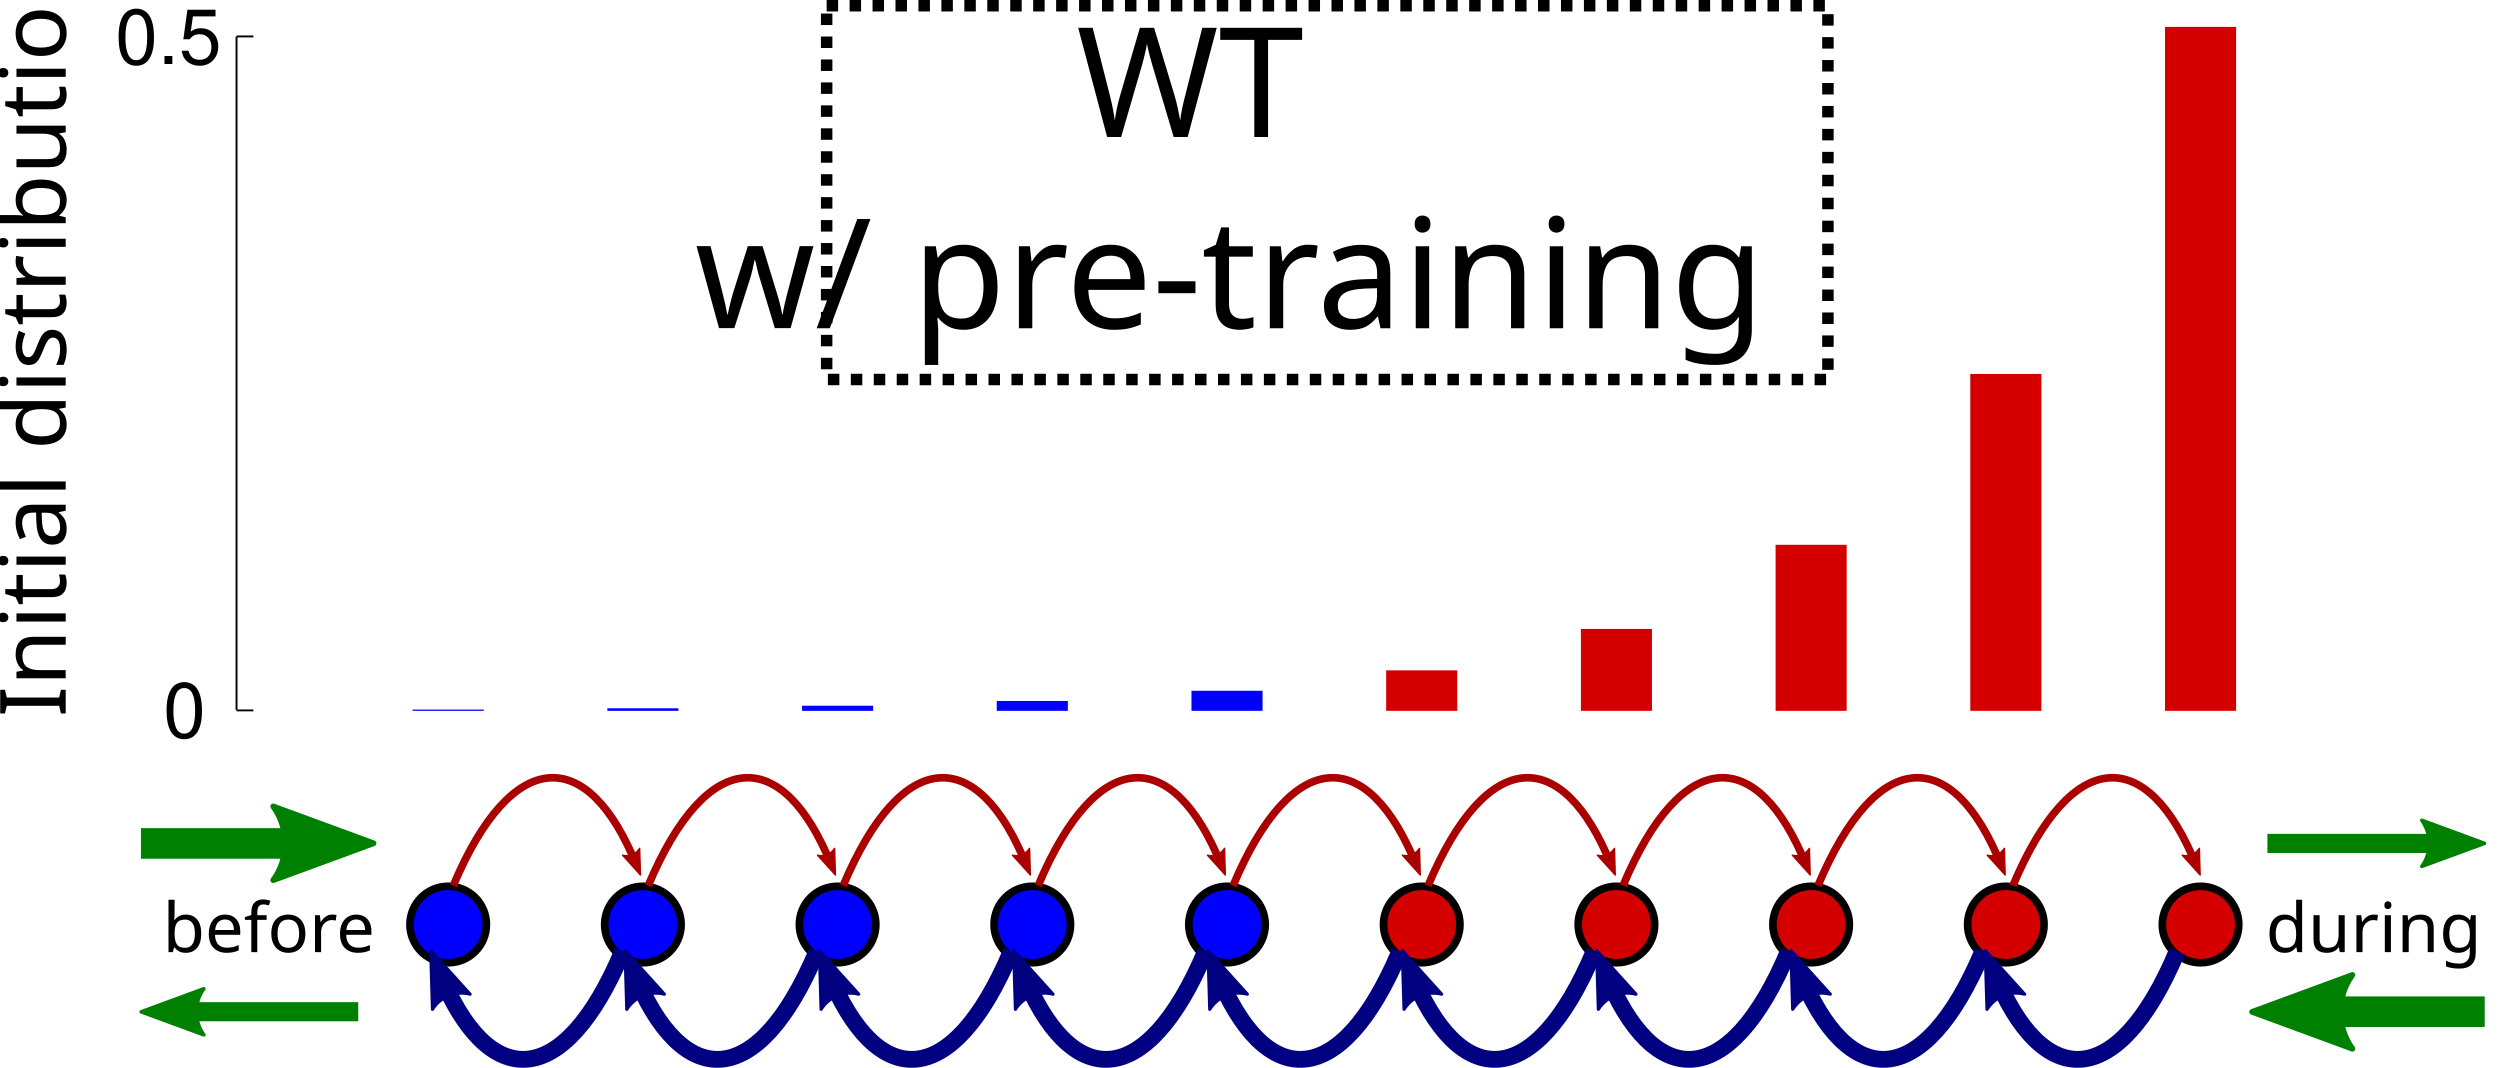
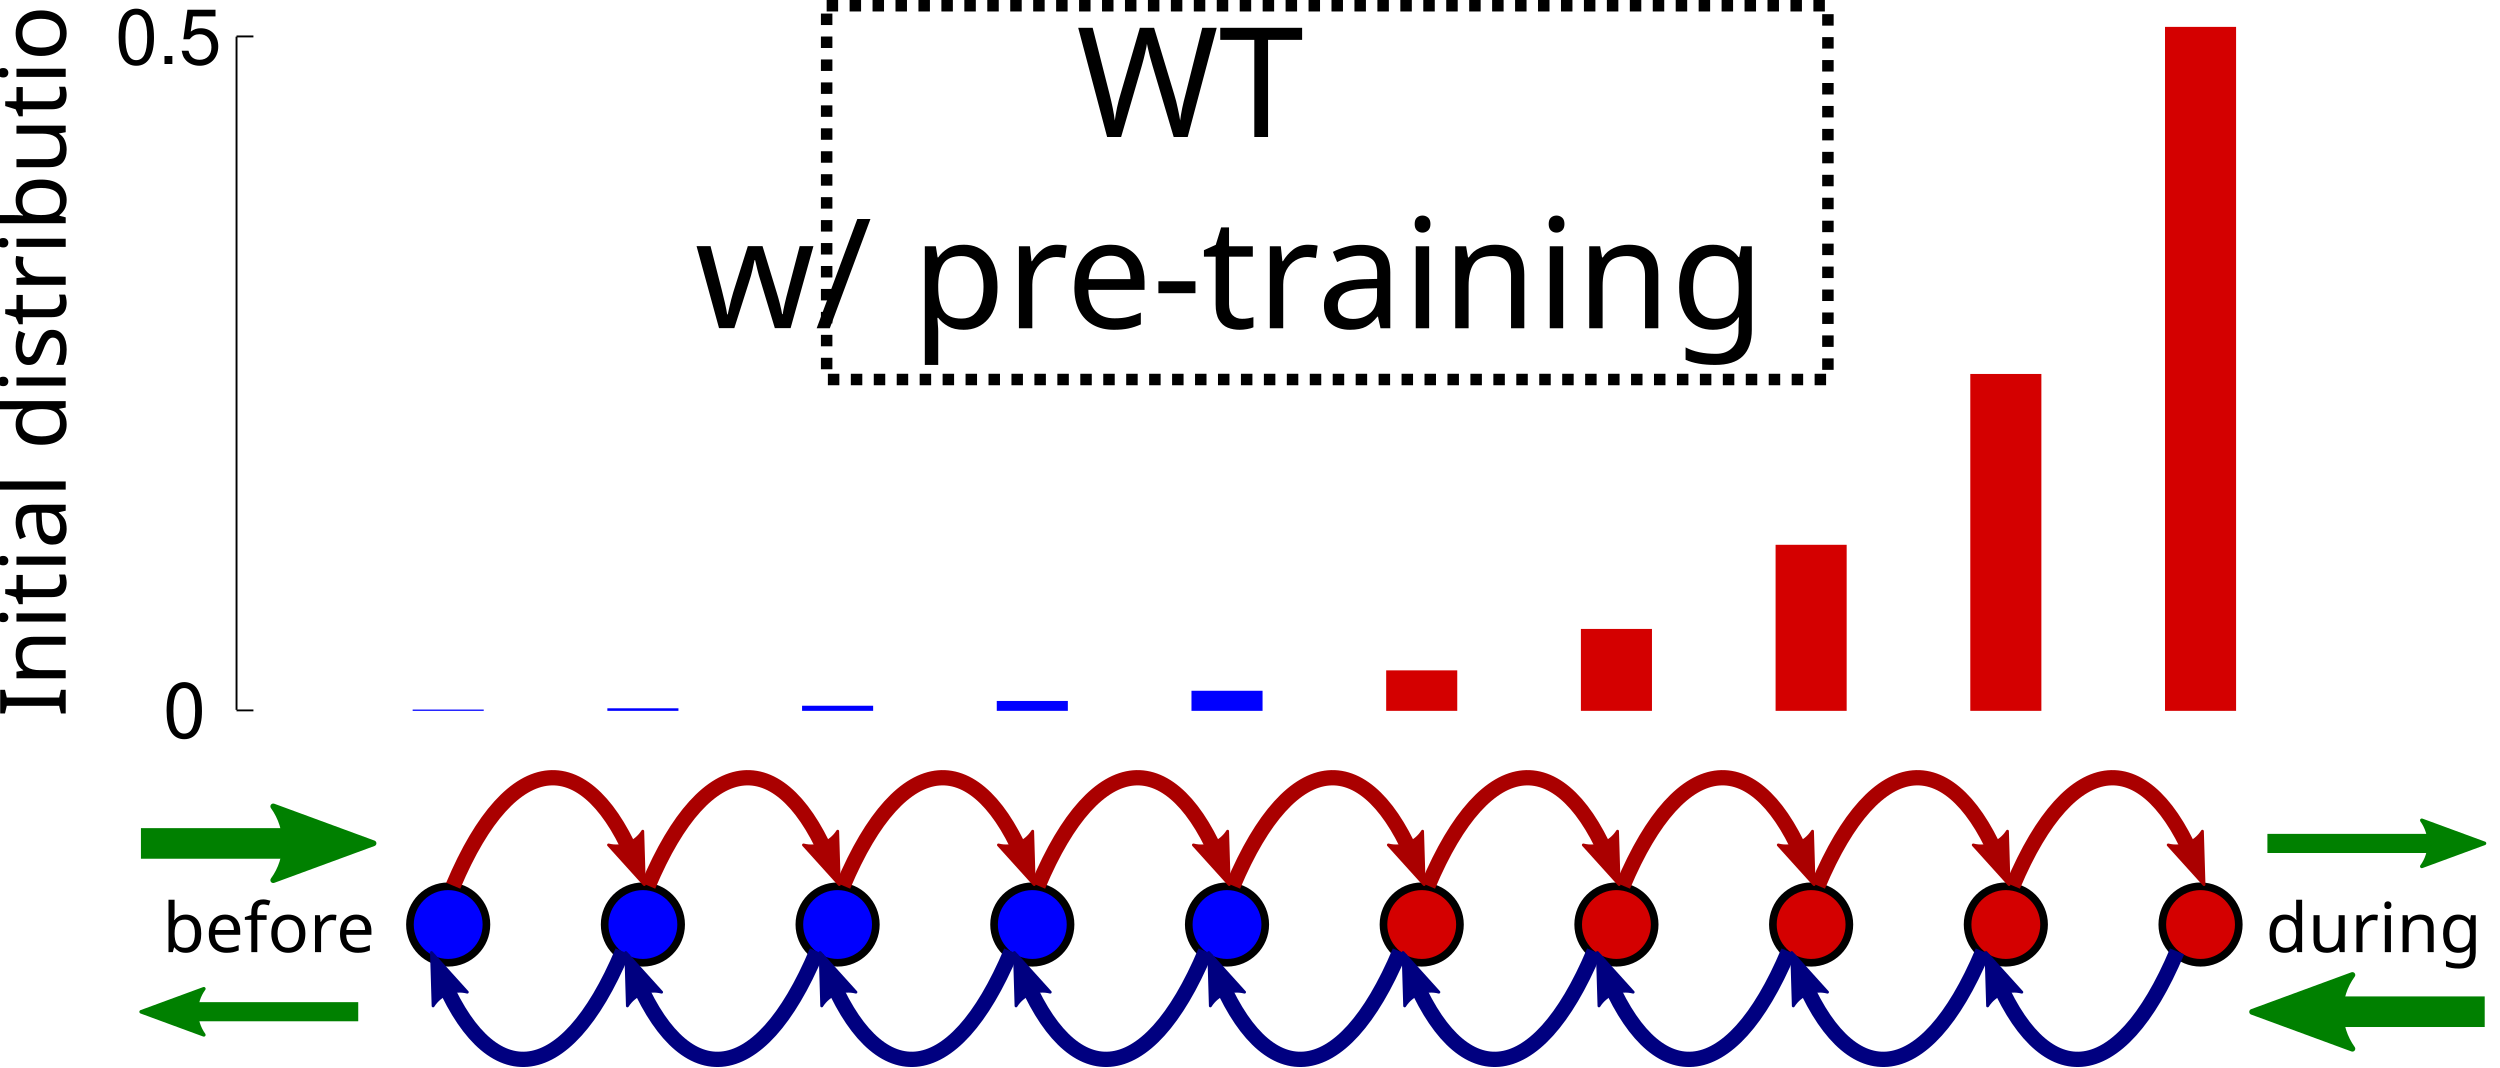
<svg xmlns="http://www.w3.org/2000/svg" width="326.833" height="139.595" id="svg2" version="1.1">
  <defs id="defs4">
    <marker orient="auto" refY="0" refX="0" id="Arrow2Send" style="overflow:visible">
      <path id="path4544" style="font-size:12px;fill-rule:evenodd;stroke-width:0.625;stroke-linejoin:round" d="M 8.719,4.034 -2.207,0.016 8.719,-4.002 c -1.745,2.372 -1.735,5.617 -6e-7,8.035 z" transform="matrix(-0.3,0,0,-0.3,0.69,0)" />
    </marker>
    <marker orient="auto" refY="0" refX="0" id="Arrow2Sstart" style="overflow:visible">
      <path id="path4541" style="font-size:12px;fill-rule:evenodd;stroke-width:0.625;stroke-linejoin:round" d="M 8.719,4.034 -2.207,0.016 8.719,-4.002 c -1.745,2.372 -1.735,5.617 -6e-7,8.035 z" transform="matrix(0.3,0,0,0.3,-0.69,0)" />
    </marker>
    <marker orient="auto" refY="0" refX="0" id="Arrow2Send-4" style="overflow:visible">
      <path id="path4544-5" style="font-size:12px;fill-rule:evenodd;stroke-width:0.625;stroke-linejoin:round" d="M 8.719,4.034 -2.207,0.016 8.719,-4.002 c -1.745,2.372 -1.735,5.617 -6e-7,8.035 z" transform="matrix(-0.3,0,0,-0.3,0.69,0)" />
    </marker>
    <marker orient="auto" refY="0" refX="0" id="Arrow2Send-3" style="overflow:visible">
      <path id="path4544-52" style="font-size:12px;fill-rule:evenodd;stroke-width:0.625;stroke-linejoin:round" d="M 8.719,4.034 -2.207,0.016 8.719,-4.002 c -1.745,2.372 -1.735,5.617 -6e-7,8.035 z" transform="matrix(-0.3,0,0,-0.3,0.69,0)" />
    </marker>
    <marker orient="auto" refY="0" refX="0" id="Arrow2Send-9" style="overflow:visible">
      <path id="path4544-4" style="font-size:12px;fill-rule:evenodd;stroke-width:0.625;stroke-linejoin:round" d="M 8.719,4.034 -2.207,0.016 8.719,-4.002 c -1.745,2.372 -1.735,5.617 -6e-7,8.035 z" transform="matrix(-0.3,0,0,-0.3,0.69,0)" />
    </marker>
    <marker orient="auto" refY="0" refX="0" id="Arrow2Send-0" style="overflow:visible">
      <path id="path4544-59" style="font-size:12px;fill-rule:evenodd;stroke-width:0.625;stroke-linejoin:round" d="M 8.719,4.034 -2.207,0.016 8.719,-4.002 c -1.745,2.372 -1.735,5.617 -6e-7,8.035 z" transform="matrix(-0.3,0,0,-0.3,0.69,0)" />
    </marker>
    <marker orient="auto" refY="0" refX="0" id="Arrow2Send-6" style="overflow:visible">
      <path id="path4544-594" style="font-size:12px;fill-rule:evenodd;stroke-width:0.625;stroke-linejoin:round" d="M 8.719,4.034 -2.207,0.016 8.719,-4.002 c -1.745,2.372 -1.735,5.617 -6e-7,8.035 z" transform="matrix(-0.3,0,0,-0.3,0.69,0)" />
    </marker>
    <marker orient="auto" refY="0" refX="0" id="Arrow2Send-43" style="overflow:visible">
      <path id="path4544-54" style="font-size:12px;fill-rule:evenodd;stroke-width:0.625;stroke-linejoin:round" d="M 8.719,4.034 -2.207,0.016 8.719,-4.002 c -1.745,2.372 -1.735,5.617 -6e-7,8.035 z" transform="matrix(-0.3,0,0,-0.3,0.69,0)" />
    </marker>
    <marker orient="auto" refY="0" refX="0" id="Arrow2Send-41" style="overflow:visible">
      <path id="path4544-6" style="font-size:12px;fill-rule:evenodd;stroke-width:0.625;stroke-linejoin:round" d="M 8.719,4.034 -2.207,0.016 8.719,-4.002 c -1.745,2.372 -1.735,5.617 -6e-7,8.035 z" transform="matrix(-0.3,0,0,-0.3,0.69,0)" />
    </marker>
    <marker orient="auto" refY="0" refX="0" id="Arrow2Send-1" style="overflow:visible">
      <path id="path4544-58" style="font-size:12px;fill-rule:evenodd;stroke-width:0.625;stroke-linejoin:round" d="M 8.719,4.034 -2.207,0.016 8.719,-4.002 c -1.745,2.372 -1.735,5.617 -6e-7,8.035 z" transform="matrix(-0.3,0,0,-0.3,0.69,0)" />
    </marker>
    <marker orient="auto" refY="0" refX="0" id="Arrow2Send-01" style="overflow:visible">
      <path id="path4544-40" style="font-size:12px;fill-rule:evenodd;stroke-width:0.625;stroke-linejoin:round" d="M 8.719,4.034 -2.207,0.016 8.719,-4.002 c -1.745,2.372 -1.735,5.617 -6e-7,8.035 z" transform="matrix(-0.3,0,0,-0.3,0.69,0)" />
    </marker>
    <marker orient="auto" refY="0" refX="0" id="Arrow2Send-91" style="overflow:visible">
      <path id="path4544-7" style="font-size:12px;fill-rule:evenodd;stroke-width:0.625;stroke-linejoin:round" d="M 8.719,4.034 -2.207,0.016 8.719,-4.002 c -1.745,2.372 -1.735,5.617 -6e-7,8.035 z" transform="matrix(-0.3,0,0,-0.3,0.69,0)" />
    </marker>
    <marker orient="auto" refY="0" refX="0" id="Arrow2Send-96" style="overflow:visible">
      <path id="path4544-8" style="font-size:12px;fill-rule:evenodd;stroke-width:0.625;stroke-linejoin:round" d="M 8.719,4.034 -2.207,0.016 8.719,-4.002 c -1.745,2.372 -1.735,5.617 -6e-7,8.035 z" transform="matrix(-0.3,0,0,-0.3,0.69,0)" />
    </marker>
    <marker orient="auto" refY="0" refX="0" id="Arrow2Send-30" style="overflow:visible">
      <path id="path4544-2" style="font-size:12px;fill-rule:evenodd;stroke-width:0.625;stroke-linejoin:round" d="M 8.719,4.034 -2.207,0.016 8.719,-4.002 c -1.745,2.372 -1.735,5.617 -6e-7,8.035 z" transform="matrix(-0.3,0,0,-0.3,0.69,0)" />
    </marker>
    <marker orient="auto" refY="0" refX="0" id="Arrow2Send-92" style="overflow:visible">
      <path id="path4544-24" style="font-size:12px;fill-rule:evenodd;stroke-width:0.625;stroke-linejoin:round" d="M 8.719,4.034 -2.207,0.016 8.719,-4.002 c -1.745,2.372 -1.735,5.617 -6e-7,8.035 z" transform="matrix(-0.3,0,0,-0.3,0.69,0)" />
    </marker>
    <marker orient="auto" refY="0" refX="0" id="Arrow2Send-8" style="overflow:visible">
      <path id="path4544-72" style="font-size:12px;fill-rule:evenodd;stroke-width:0.625;stroke-linejoin:round" d="M 8.719,4.034 -2.207,0.016 8.719,-4.002 c -1.745,2.372 -1.735,5.617 -6e-7,8.035 z" transform="matrix(-0.3,0,0,-0.3,0.69,0)" />
    </marker>
    <marker orient="auto" refY="0" refX="0" id="Arrow2Send-34" style="overflow:visible">
      <path id="path4544-3" style="font-size:12px;fill-rule:evenodd;stroke-width:0.625;stroke-linejoin:round" d="M 8.719,4.034 -2.207,0.016 8.719,-4.002 c -1.745,2.372 -1.735,5.617 -6e-7,8.035 z" transform="matrix(-0.3,0,0,-0.3,0.69,0)" />
    </marker>
    <marker orient="auto" refY="0" refX="0" id="Arrow2Send-32" style="overflow:visible">
      <path id="path4544-76" style="font-size:12px;fill-rule:evenodd;stroke-width:0.625;stroke-linejoin:round" d="M 8.719,4.034 -2.207,0.016 8.719,-4.002 c -1.745,2.372 -1.735,5.617 -6e-7,8.035 z" transform="matrix(-0.3,0,0,-0.3,0.69,0)" />
    </marker>
    <marker orient="auto" refY="0" refX="0" id="Arrow2Send-36" style="overflow:visible">
      <path id="path4544-9" style="font-size:12px;fill-rule:evenodd;stroke-width:0.625;stroke-linejoin:round" d="M 8.719,4.034 -2.207,0.016 8.719,-4.002 c -1.745,2.372 -1.735,5.617 -6e-7,8.035 z" transform="matrix(-0.3,0,0,-0.3,0.69,0)" />
    </marker>
    <marker orient="auto" refY="0" refX="0" id="Arrow2Send-33" style="overflow:visible">
      <path id="path4544-0" style="font-size:12px;fill-rule:evenodd;stroke-width:0.625;stroke-linejoin:round" d="M 8.719,4.034 -2.207,0.016 8.719,-4.002 c -1.745,2.372 -1.735,5.617 -6e-7,8.035 z" transform="matrix(-0.3,0,0,-0.3,0.69,0)" />
    </marker>
    <marker orient="auto" refY="0" refX="0" id="Arrow2SendM" style="overflow:visible">
      <path id="path3097" style="font-size:12px;fill:#aa0000;fill-rule:evenodd;stroke:#aa0000;stroke-width:0.625;stroke-linejoin:round" d="M 8.719,4.034 -2.207,0.016 8.719,-4.002 c -1.745,2.372 -1.735,5.617 -6e-7,8.035 z" transform="matrix(-0.3,0,0,-0.3,0.69,0)" />
    </marker>
    <marker orient="auto" refY="0" refX="0" id="Arrow2Sendg" style="overflow:visible">
      <path id="path3100" style="font-size:12px;fill:#aa0000;fill-rule:evenodd;stroke:#aa0000;stroke-width:0.625;stroke-linejoin:round" d="M 8.719,4.034 -2.207,0.016 8.719,-4.002 c -1.745,2.372 -1.735,5.617 -6e-7,8.035 z" transform="matrix(-0.3,0,0,-0.3,0.69,0)" />
    </marker>
    <marker orient="auto" refY="0" refX="0" id="Arrow2Send3" style="overflow:visible">
      <path id="path3103" style="font-size:12px;fill:#aa0000;fill-rule:evenodd;stroke:#aa0000;stroke-width:0.625;stroke-linejoin:round" d="M 8.719,4.034 -2.207,0.016 8.719,-4.002 c -1.745,2.372 -1.735,5.617 -6e-7,8.035 z" transform="matrix(-0.3,0,0,-0.3,0.69,0)" />
    </marker>
    <marker orient="auto" refY="0" refX="0" id="Arrow2Sends" style="overflow:visible">
      <path id="path3106" style="font-size:12px;fill:#aa0000;fill-rule:evenodd;stroke:#aa0000;stroke-width:0.625;stroke-linejoin:round" d="M 8.719,4.034 -2.207,0.016 8.719,-4.002 c -1.745,2.372 -1.735,5.617 -6e-7,8.035 z" transform="matrix(-0.3,0,0,-0.3,0.69,0)" />
    </marker>
    <marker orient="auto" refY="0" refX="0" id="Arrow2Sendz" style="overflow:visible">
      <path id="path3109" style="font-size:12px;fill:#aa0000;fill-rule:evenodd;stroke:#aa0000;stroke-width:0.625;stroke-linejoin:round" d="M 8.719,4.034 -2.207,0.016 8.719,-4.002 c -1.745,2.372 -1.735,5.617 -6e-7,8.035 z" transform="matrix(-0.3,0,0,-0.3,0.69,0)" />
    </marker>
    <marker orient="auto" refY="0" refX="0" id="Arrow2SendI" style="overflow:visible">
      <path id="path3112" style="font-size:12px;fill:#aa0000;fill-rule:evenodd;stroke:#aa0000;stroke-width:0.625;stroke-linejoin:round" d="M 8.719,4.034 -2.207,0.016 8.719,-4.002 c -1.745,2.372 -1.735,5.617 -6e-7,8.035 z" transform="matrix(-0.3,0,0,-0.3,0.69,0)" />
    </marker>
    <marker orient="auto" refY="0" refX="0" id="Arrow2Send7" style="overflow:visible">
      <path id="path3115" style="font-size:12px;fill:#aa0000;fill-rule:evenodd;stroke:#aa0000;stroke-width:0.625;stroke-linejoin:round" d="M 8.719,4.034 -2.207,0.016 8.719,-4.002 c -1.745,2.372 -1.735,5.617 -6e-7,8.035 z" transform="matrix(-0.3,0,0,-0.3,0.69,0)" />
    </marker>
    <marker orient="auto" refY="0" refX="0" id="Arrow2SendG" style="overflow:visible">
      <path id="path3118" style="font-size:12px;fill:#aa0000;fill-rule:evenodd;stroke:#aa0000;stroke-width:0.625;stroke-linejoin:round" d="M 8.719,4.034 -2.207,0.016 8.719,-4.002 c -1.745,2.372 -1.735,5.617 -6e-7,8.035 z" transform="matrix(-0.3,0,0,-0.3,0.69,0)" />
    </marker>
    <marker orient="auto" refY="0" refX="0" id="Arrow2SendJ" style="overflow:visible">
      <path id="path3121" style="font-size:12px;fill:#aa0000;fill-rule:evenodd;stroke:#aa0000;stroke-width:0.625;stroke-linejoin:round" d="M 8.719,4.034 -2.207,0.016 8.719,-4.002 c -1.745,2.372 -1.735,5.617 -6e-7,8.035 z" transform="matrix(-0.3,0,0,-0.3,0.69,0)" />
    </marker>
    <marker orient="auto" refY="0" refX="0" id="Arrow2Sendzk" style="overflow:visible">
      <path id="path3315" style="font-size:12px;fill:#000080;fill-rule:evenodd;stroke:#000080;stroke-width:0.625;stroke-linejoin:round" d="M 8.719,4.034 -2.207,0.016 8.719,-4.002 c -1.745,2.372 -1.735,5.617 -6e-7,8.035 z" transform="matrix(-0.3,0,0,-0.3,0.69,0)" />
    </marker>
    <marker orient="auto" refY="0" refX="0" id="Arrow2SendD" style="overflow:visible">
      <path id="path3318" style="font-size:12px;fill:#000080;fill-rule:evenodd;stroke:#000080;stroke-width:0.625;stroke-linejoin:round" d="M 8.719,4.034 -2.207,0.016 8.719,-4.002 c -1.745,2.372 -1.735,5.617 -6e-7,8.035 z" transform="matrix(-0.3,0,0,-0.3,0.69,0)" />
    </marker>
    <marker orient="auto" refY="0" refX="0" id="Arrow2SendO" style="overflow:visible">
      <path id="path3321" style="font-size:12px;fill:#000080;fill-rule:evenodd;stroke:#000080;stroke-width:0.625;stroke-linejoin:round" d="M 8.719,4.034 -2.207,0.016 8.719,-4.002 c -1.745,2.372 -1.735,5.617 -6e-7,8.035 z" transform="matrix(-0.3,0,0,-0.3,0.69,0)" />
    </marker>
    <marker orient="auto" refY="0" refX="0" id="Arrow2Sendu" style="overflow:visible">
      <path id="path3324" style="font-size:12px;fill:#000080;fill-rule:evenodd;stroke:#000080;stroke-width:0.625;stroke-linejoin:round" d="M 8.719,4.034 -2.207,0.016 8.719,-4.002 c -1.745,2.372 -1.735,5.617 -6e-7,8.035 z" transform="matrix(-0.3,0,0,-0.3,0.69,0)" />
    </marker>
    <marker orient="auto" refY="0" refX="0" id="Arrow2Sendd" style="overflow:visible">
      <path id="path3327" style="font-size:12px;fill:#000080;fill-rule:evenodd;stroke:#000080;stroke-width:0.625;stroke-linejoin:round" d="M 8.719,4.034 -2.207,0.016 8.719,-4.002 c -1.745,2.372 -1.735,5.617 -6e-7,8.035 z" transform="matrix(-0.3,0,0,-0.3,0.69,0)" />
    </marker>
    <marker orient="auto" refY="0" refX="0" id="Arrow2Send9" style="overflow:visible">
      <path id="path3330" style="font-size:12px;fill:#000080;fill-rule:evenodd;stroke:#000080;stroke-width:0.625;stroke-linejoin:round" d="M 8.719,4.034 -2.207,0.016 8.719,-4.002 c -1.745,2.372 -1.735,5.617 -6e-7,8.035 z" transform="matrix(-0.3,0,0,-0.3,0.69,0)" />
    </marker>
    <marker orient="auto" refY="0" refX="0" id="Arrow2SendI1" style="overflow:visible">
      <path id="path3333" style="font-size:12px;fill:#000080;fill-rule:evenodd;stroke:#000080;stroke-width:0.625;stroke-linejoin:round" d="M 8.719,4.034 -2.207,0.016 8.719,-4.002 c -1.745,2.372 -1.735,5.617 -6e-7,8.035 z" transform="matrix(-0.3,0,0,-0.3,0.69,0)" />
    </marker>
    <marker orient="auto" refY="0" refX="0" id="Arrow2Senda" style="overflow:visible">
      <path id="path3336" style="font-size:12px;fill:#000080;fill-rule:evenodd;stroke:#000080;stroke-width:0.625;stroke-linejoin:round" d="M 8.719,4.034 -2.207,0.016 8.719,-4.002 c -1.745,2.372 -1.735,5.617 -6e-7,8.035 z" transform="matrix(-0.3,0,0,-0.3,0.69,0)" />
    </marker>
    <marker orient="auto" refY="0" refX="0" id="Arrow2SendaN" style="overflow:visible">
      <path id="path3339" style="font-size:12px;fill:#000080;fill-rule:evenodd;stroke:#000080;stroke-width:0.625;stroke-linejoin:round" d="M 8.719,4.034 -2.207,0.016 8.719,-4.002 c -1.745,2.372 -1.735,5.617 -6e-7,8.035 z" transform="matrix(-0.3,0,0,-0.3,0.69,0)" />
    </marker>
    <marker orient="auto" refY="0" refX="0" id="Arrow2Send-33d2" style="overflow:visible">
      <path id="path5288" style="font-size:12px;fill:#008000;fill-rule:evenodd;stroke:#008000;stroke-width:0.625;stroke-linejoin:round" d="M 8.719,4.034 -2.207,0.016 8.719,-4.002 c -1.745,2.372 -1.735,5.617 -6e-7,8.035 z" transform="matrix(-0.3,0,0,-0.3,0.69,0)" />
    </marker>
    <marker orient="auto" refY="0" refX="0" id="Arrow2Send-337r" style="overflow:visible">
      <path id="path5291" style="font-size:12px;fill:#008000;fill-rule:evenodd;stroke:#008000;stroke-width:0.625;stroke-linejoin:round" d="M 8.719,4.034 -2.207,0.016 8.719,-4.002 c -1.745,2.372 -1.735,5.617 -6e-7,8.035 z" transform="matrix(-0.3,0,0,-0.3,0.69,0)" />
    </marker>
    <marker orient="auto" refY="0" refX="0" id="Arrow2Send-33Jk" style="overflow:visible">
      <path id="path5285" style="font-size:12px;fill:#008000;fill-rule:evenodd;stroke:#008000;stroke-width:0.625;stroke-linejoin:round" d="M 8.719,4.034 -2.207,0.016 8.719,-4.002 c -1.745,2.372 -1.735,5.617 -6e-7,8.035 z" transform="matrix(-0.3,0,0,-0.3,0.69,0)" />
    </marker>
    <marker orient="auto" refY="0" refX="0" id="Arrow2Send-33V0" style="overflow:visible">
      <path id="path5294" style="font-size:12px;fill:#008000;fill-rule:evenodd;stroke:#008000;stroke-width:0.625;stroke-linejoin:round" d="M 8.719,4.034 -2.207,0.016 8.719,-4.002 c -1.745,2.372 -1.735,5.617 -6e-7,8.035 z" transform="matrix(-0.3,0,0,-0.3,0.69,0)" />
    </marker>
  </defs>
  <g id="layer1" transform="translate(-84.00428,-320.0673)">
    <path transform="matrix(-1,0,0,1,556.6883,93.57143)" style="fill:#d40000;stroke:#000000;stroke-width:1;stroke-linecap:round;stroke-linejoin:round;stroke-miterlimit:4;stroke-dasharray:none;stroke-dashoffset:0" id="path2994-3-2-1" d="m 190,347.362 c 0,2.761 -2.239,5 -5,5 -2.761,0 -5,-2.239 -5,-5 0,-2.761 2.239,-5 5,-5 2.761,0 5,2.239 5,5 z" />
    <path transform="matrix(-1,0,0,1,531.2338,93.57143)" style="fill:#d40000;stroke:#000000;stroke-width:1;stroke-linecap:round;stroke-linejoin:round;stroke-miterlimit:4;stroke-dasharray:none;stroke-dashoffset:0" id="path2994-3-2-7" d="m 190,347.362 c 0,2.761 -2.239,5 -5,5 -2.761,0 -5,-2.239 -5,-5 0,-2.761 2.239,-5 5,-5 2.761,0 5,2.239 5,5 z" />
    <path transform="matrix(-1,0,0,1,480.3247,93.57143)" style="fill:#d40000;stroke:#000000;stroke-width:1;stroke-linecap:round;stroke-linejoin:round;stroke-miterlimit:4;stroke-dasharray:none;stroke-dashoffset:0" id="path2994-3-2-4" d="m 190,347.362 c 0,2.761 -2.239,5 -5,5 -2.761,0 -5,-2.239 -5,-5 0,-2.761 2.239,-5 5,-5 2.761,0 5,2.239 5,5 z" />
    <path transform="matrix(-1,0,0,1,505.7792,93.57143)" style="fill:#d40000;stroke:#000000;stroke-width:1;stroke-linecap:round;stroke-linejoin:round;stroke-miterlimit:4;stroke-dasharray:none;stroke-dashoffset:0" id="path2994-3-2-0" d="m 190,347.362 c 0,2.761 -2.239,5 -5,5 -2.761,0 -5,-2.239 -5,-5 0,-2.761 2.239,-5 5,-5 2.761,0 5,2.239 5,5 z" />
    <path transform="matrix(-1,0,0,1,454.8701,93.57143)" style="fill:#d40000;stroke:#000000;stroke-width:1;stroke-linecap:round;stroke-linejoin:round;stroke-miterlimit:4;stroke-dasharray:none;stroke-dashoffset:0" id="path2994-3-2-9" d="m 190,347.362 c 0,2.761 -2.239,5 -5,5 -2.761,0 -5,-2.239 -5,-5 0,-2.761 2.239,-5 5,-5 2.761,0 5,2.239 5,5 z" />
    <path transform="matrix(-1,0,0,1,327.5974,93.57143)" style="fill:#0000ff;stroke:#000000;stroke-width:1;stroke-linecap:round;stroke-linejoin:round;stroke-miterlimit:4;stroke-dasharray:none;stroke-dashoffset:0" id="path2994-4" d="m 190,347.362 c 0,2.761 -2.239,5 -5,5 -2.761,0 -5,-2.239 -5,-5 0,-2.761 2.239,-5 5,-5 2.761,0 5,2.239 5,5 z" />
    <path transform="matrix(-1,0,0,1,353.0519,93.57143)" style="fill:#0000ff;stroke:#000000;stroke-width:1;stroke-linecap:round;stroke-linejoin:round;stroke-miterlimit:4;stroke-dasharray:none;stroke-dashoffset:0" id="path2994-8" d="m 190,347.362 c 0,2.761 -2.239,5 -5,5 -2.761,0 -5,-2.239 -5,-5 0,-2.761 2.239,-5 5,-5 2.761,0 5,2.239 5,5 z" />
    <path transform="matrix(-1,0,0,1,378.5065,93.57143)" style="fill:#0000ff;stroke:#000000;stroke-width:1;stroke-linecap:round;stroke-linejoin:round;stroke-miterlimit:4;stroke-dasharray:none;stroke-dashoffset:0" id="path2994-82" d="m 190,347.362 c 0,2.761 -2.239,5 -5,5 -2.761,0 -5,-2.239 -5,-5 0,-2.761 2.239,-5 5,-5 2.761,0 5,2.239 5,5 z" />
    <path transform="matrix(-1,0,0,1,403.961,93.57143)" style="fill:#0000ff;stroke:#000000;stroke-width:1;stroke-linecap:round;stroke-linejoin:round;stroke-miterlimit:4;stroke-dasharray:none;stroke-dashoffset:0" id="path2994-45" d="m 190,347.362 c 0,2.761 -2.239,5 -5,5 -2.761,0 -5,-2.239 -5,-5 0,-2.761 2.239,-5 5,-5 2.761,0 5,2.239 5,5 z" />
    <path transform="matrix(-1,0,0,1,429.4156,93.57143)" style="fill:#0000ff;stroke:#000000;stroke-width:1;stroke-linecap:round;stroke-linejoin:round;stroke-miterlimit:4;stroke-dasharray:none;stroke-dashoffset:0" id="path2994-5" d="m 190,347.362 c 0,2.761 -2.239,5 -5,5 -2.761,0 -5,-2.239 -5,-5 0,-2.761 2.239,-5 5,-5 2.761,0 5,2.239 5,5 z" />
-     <path style="fill:none;stroke:#aa0000;stroke-width:1;stroke-linecap:butt;stroke-linejoin:miter;stroke-miterlimit:4;stroke-opacity:1;stroke-dasharray:none;marker-end:url(#Arrow2Sendz)" d="m 143.256,435.86 c 7.696,-18.279 17.625,-18.423 23.968,-2.651" id="path5894-5" />
-     <path style="fill:none;stroke:#aa0000;stroke-width:1;stroke-linecap:butt;stroke-linejoin:miter;stroke-miterlimit:4;stroke-opacity:1;stroke-dasharray:none;marker-end:url(#Arrow2Sends)" d="m 347.157,435.86 c 7.696,-18.279 17.625,-18.423 23.968,-2.651" id="path5894-5-4" />
-     <path style="fill:none;stroke:#aa0000;stroke-width:1;stroke-linecap:butt;stroke-linejoin:miter;stroke-miterlimit:4;stroke-opacity:1;stroke-dasharray:none;marker-end:url(#Arrow2Sendg)" d="m 321.669,435.86 c 7.696,-18.279 17.625,-18.423 23.968,-2.651" id="path5894-5-9" />
-     <path style="fill:none;stroke:#aa0000;stroke-width:1;stroke-linecap:butt;stroke-linejoin:miter;stroke-miterlimit:4;stroke-opacity:1;stroke-dasharray:none;marker-end:url(#Arrow2SendJ)" d="m 296.182,435.86 c 7.696,-18.279 17.625,-18.423 23.968,-2.651" id="path5894-5-93" />
-     <path style="fill:none;stroke:#aa0000;stroke-width:1;stroke-linecap:butt;stroke-linejoin:miter;stroke-miterlimit:4;stroke-opacity:1;stroke-dasharray:none;marker-end:url(#Arrow2SendG)" d="m 270.694,435.86 c 7.696,-18.279 17.625,-18.423 23.968,-2.651" id="path5894-5-48" />
-     <path style="fill:none;stroke:#aa0000;stroke-width:1;stroke-linecap:butt;stroke-linejoin:miter;stroke-miterlimit:4;stroke-opacity:1;stroke-dasharray:none;marker-end:url(#Arrow2SendM)" d="m 245.206,435.86 c 7.696,-18.279 17.625,-18.423 23.968,-2.651" id="path5894-5-8" />
-     <path style="fill:none;stroke:#aa0000;stroke-width:1;stroke-linecap:butt;stroke-linejoin:miter;stroke-miterlimit:4;stroke-opacity:1;stroke-dasharray:none;marker-end:url(#Arrow2Send3)" d="m 219.719,435.86 c 7.696,-18.279 17.625,-18.423 23.968,-2.651" id="path5894-5-2" />
-     <path style="fill:none;stroke:#aa0000;stroke-width:1;stroke-linecap:butt;stroke-linejoin:miter;stroke-miterlimit:4;stroke-opacity:1;stroke-dasharray:none;marker-end:url(#Arrow2SendI)" d="m 194.231,435.86 c 7.696,-18.279 17.625,-18.423 23.968,-2.651" id="path5894-5-98" />
-     <path style="fill:none;stroke:#aa0000;stroke-width:1;stroke-linecap:butt;stroke-linejoin:miter;stroke-miterlimit:4;stroke-opacity:1;stroke-dasharray:none;marker-end:url(#Arrow2Send7)" d="m 168.743,435.86 c 7.696,-18.279 17.625,-18.423 23.968,-2.651" id="path5894-5-49" />
-     <path style="fill:none;stroke:#000080;stroke-width:2.2;stroke-linecap:butt;stroke-linejoin:miter;stroke-miterlimit:4;stroke-opacity:1;stroke-dasharray:none;stroke-dashoffset:0;marker-end:url(#Arrow2SendD)" d="m 165.399,444.446 c -7.696,18.279 -17.625,18.423 -23.968,2.651" id="path5894-5-1" />
-     <path style="fill:none;stroke:#000080;stroke-width:2.2;stroke-linecap:butt;stroke-linejoin:miter;stroke-miterlimit:4;stroke-opacity:1;stroke-dasharray:none;stroke-dashoffset:0;marker-end:url(#Arrow2Senda)" d="m 368.626,444.446 c -7.696,18.279 -17.625,18.423 -23.968,2.651" id="path5894-5-1-1" />
-     <path style="fill:none;stroke:#000080;stroke-width:2.2;stroke-linecap:butt;stroke-linejoin:miter;stroke-miterlimit:4;stroke-opacity:1;stroke-dasharray:none;stroke-dashoffset:0;marker-end:url(#Arrow2Sendd)" d="m 343.223,444.446 c -7.696,18.279 -17.625,18.423 -23.968,2.651" id="path5894-5-1-19" />
-     <path style="fill:none;stroke:#000080;stroke-width:2.2;stroke-linecap:butt;stroke-linejoin:miter;stroke-miterlimit:4;stroke-opacity:1;stroke-dasharray:none;stroke-dashoffset:0;marker-end:url(#Arrow2SendI1)" d="m 317.819,444.446 c -7.696,18.279 -17.625,18.423 -23.968,2.651" id="path5894-5-1-0" />
-     <path style="fill:none;stroke:#000080;stroke-width:2.2;stroke-linecap:butt;stroke-linejoin:miter;stroke-miterlimit:4;stroke-opacity:1;stroke-dasharray:none;stroke-dashoffset:0;marker-end:url(#Arrow2SendO)" d="m 292.416,444.446 c -7.696,18.279 -17.625,18.423 -23.968,2.651" id="path5894-5-1-8" />
-     <path style="fill:none;stroke:#000080;stroke-width:2.2;stroke-linecap:butt;stroke-linejoin:miter;stroke-miterlimit:4;stroke-opacity:1;stroke-dasharray:none;stroke-dashoffset:0;marker-end:url(#Arrow2Sendu)" d="m 267.013,444.446 c -7.696,18.279 -17.625,18.423 -23.968,2.651" id="path5894-5-1-9" />
-     <path style="fill:none;stroke:#000080;stroke-width:2.2;stroke-linecap:butt;stroke-linejoin:miter;stroke-miterlimit:4;stroke-opacity:1;stroke-dasharray:none;stroke-dashoffset:0;marker-end:url(#Arrow2Sendzk)" d="m 241.609,444.446 c -7.696,18.279 -17.625,18.423 -23.968,2.651" id="path5894-5-1-95" />
-     <path style="fill:none;stroke:#000080;stroke-width:2.2;stroke-linecap:butt;stroke-linejoin:miter;stroke-miterlimit:4;stroke-opacity:1;stroke-dasharray:none;stroke-dashoffset:0;marker-end:url(#Arrow2Send9)" d="m 216.206,444.446 c -7.696,18.279 -17.625,18.423 -23.968,2.651" id="path5894-5-1-191" />
-     <path style="fill:none;stroke:#000080;stroke-width:2.2;stroke-linecap:butt;stroke-linejoin:miter;stroke-miterlimit:4;stroke-opacity:1;stroke-dasharray:none;stroke-dashoffset:0;marker-end:url(#Arrow2SendaN)" d="m 190.802,444.446 c -7.696,18.279 -17.625,18.423 -23.968,2.651" id="path5894-5-1-15" />
+     <path style="fill:none;stroke:#aa0000;stroke-width:2;stroke-linecap:butt;stroke-linejoin:miter;stroke-miterlimit:4;stroke-opacity:1;stroke-dasharray:none;marker-end:url(#Arrow2Sendz)" d="m 143.256,435.86 c 7.696,-18.279 17.625,-18.423 23.968,-2.651" id="path5894-5" />
+     <path style="fill:none;stroke:#aa0000;stroke-width:2;stroke-linecap:butt;stroke-linejoin:miter;stroke-miterlimit:4;stroke-opacity:1;stroke-dasharray:none;marker-end:url(#Arrow2Sends)" d="m 347.157,435.86 c 7.696,-18.279 17.625,-18.423 23.968,-2.651" id="path5894-5-4" />
+     <path style="fill:none;stroke:#aa0000;stroke-width:2;stroke-linecap:butt;stroke-linejoin:miter;stroke-miterlimit:4;stroke-opacity:1;stroke-dasharray:none;marker-end:url(#Arrow2Sendg)" d="m 321.669,435.86 c 7.696,-18.279 17.625,-18.423 23.968,-2.651" id="path5894-5-9" />
+     <path style="fill:none;stroke:#aa0000;stroke-width:2;stroke-linecap:butt;stroke-linejoin:miter;stroke-miterlimit:4;stroke-opacity:1;stroke-dasharray:none;marker-end:url(#Arrow2SendJ)" d="m 296.182,435.86 c 7.696,-18.279 17.625,-18.423 23.968,-2.651" id="path5894-5-93" />
+     <path style="fill:none;stroke:#aa0000;stroke-width:2;stroke-linecap:butt;stroke-linejoin:miter;stroke-miterlimit:4;stroke-opacity:1;stroke-dasharray:none;marker-end:url(#Arrow2SendG)" d="m 270.694,435.86 c 7.696,-18.279 17.625,-18.423 23.968,-2.651" id="path5894-5-48" />
+     <path style="fill:none;stroke:#aa0000;stroke-width:2;stroke-linecap:butt;stroke-linejoin:miter;stroke-miterlimit:4;stroke-opacity:1;stroke-dasharray:none;marker-end:url(#Arrow2SendM)" d="m 245.206,435.86 c 7.696,-18.279 17.625,-18.423 23.968,-2.651" id="path5894-5-8" />
+     <path style="fill:none;stroke:#aa0000;stroke-width:2;stroke-linecap:butt;stroke-linejoin:miter;stroke-miterlimit:4;stroke-opacity:1;stroke-dasharray:none;marker-end:url(#Arrow2Send3)" d="m 219.719,435.86 c 7.696,-18.279 17.625,-18.423 23.968,-2.651" id="path5894-5-2" />
+     <path style="fill:none;stroke:#aa0000;stroke-width:2;stroke-linecap:butt;stroke-linejoin:miter;stroke-miterlimit:4;stroke-opacity:1;stroke-dasharray:none;marker-end:url(#Arrow2SendI)" d="m 194.231,435.86 c 7.696,-18.279 17.625,-18.423 23.968,-2.651" id="path5894-5-98" />
+     <path style="fill:none;stroke:#aa0000;stroke-width:2;stroke-linecap:butt;stroke-linejoin:miter;stroke-miterlimit:4;stroke-opacity:1;stroke-dasharray:none;marker-end:url(#Arrow2Send7)" d="m 168.743,435.86 c 7.696,-18.279 17.625,-18.423 23.968,-2.651" id="path5894-5-49" />
+     <path style="fill:none;stroke:#000080;stroke-width:2;stroke-linecap:butt;stroke-linejoin:miter;stroke-miterlimit:4;stroke-opacity:1;stroke-dasharray:none;stroke-dashoffset:0;marker-end:url(#Arrow2SendD)" d="m 165.399,444.446 c -7.696,18.279 -17.625,18.423 -23.968,2.651" id="path5894-5-1" />
+     <path style="fill:none;stroke:#000080;stroke-width:2;stroke-linecap:butt;stroke-linejoin:miter;stroke-miterlimit:4;stroke-opacity:1;stroke-dasharray:none;stroke-dashoffset:0;marker-end:url(#Arrow2Senda)" d="m 368.626,444.446 c -7.696,18.279 -17.625,18.423 -23.968,2.651" id="path5894-5-1-1" />
+     <path style="fill:none;stroke:#000080;stroke-width:2;stroke-linecap:butt;stroke-linejoin:miter;stroke-miterlimit:4;stroke-opacity:1;stroke-dasharray:none;stroke-dashoffset:0;marker-end:url(#Arrow2Sendd)" d="m 343.223,444.446 c -7.696,18.279 -17.625,18.423 -23.968,2.651" id="path5894-5-1-19" />
+     <path style="fill:none;stroke:#000080;stroke-width:2;stroke-linecap:butt;stroke-linejoin:miter;stroke-miterlimit:4;stroke-opacity:1;stroke-dasharray:none;stroke-dashoffset:0;marker-end:url(#Arrow2SendI1)" d="m 317.819,444.446 c -7.696,18.279 -17.625,18.423 -23.968,2.651" id="path5894-5-1-0" />
+     <path style="fill:none;stroke:#000080;stroke-width:2;stroke-linecap:butt;stroke-linejoin:miter;stroke-miterlimit:4;stroke-opacity:1;stroke-dasharray:none;stroke-dashoffset:0;marker-end:url(#Arrow2SendO)" d="m 292.416,444.446 c -7.696,18.279 -17.625,18.423 -23.968,2.651" id="path5894-5-1-8" />
+     <path style="fill:none;stroke:#000080;stroke-width:2;stroke-linecap:butt;stroke-linejoin:miter;stroke-miterlimit:4;stroke-opacity:1;stroke-dasharray:none;stroke-dashoffset:0;marker-end:url(#Arrow2Sendu)" d="m 267.013,444.446 c -7.696,18.279 -17.625,18.423 -23.968,2.651" id="path5894-5-1-9" />
+     <path style="fill:none;stroke:#000080;stroke-width:2;stroke-linecap:butt;stroke-linejoin:miter;stroke-miterlimit:4;stroke-opacity:1;stroke-dasharray:none;stroke-dashoffset:0;marker-end:url(#Arrow2Sendzk)" d="m 241.609,444.446 c -7.696,18.279 -17.625,18.423 -23.968,2.651" id="path5894-5-1-95" />
+     <path style="fill:none;stroke:#000080;stroke-width:2;stroke-linecap:butt;stroke-linejoin:miter;stroke-miterlimit:4;stroke-opacity:1;stroke-dasharray:none;stroke-dashoffset:0;marker-end:url(#Arrow2Send9)" d="m 216.206,444.446 c -7.696,18.279 -17.625,18.423 -23.968,2.651" id="path5894-5-1-191" />
+     <path style="fill:none;stroke:#000080;stroke-width:2;stroke-linecap:butt;stroke-linejoin:miter;stroke-miterlimit:4;stroke-opacity:1;stroke-dasharray:none;stroke-dashoffset:0;marker-end:url(#Arrow2SendaN)" d="m 190.802,444.446 c -7.696,18.279 -17.625,18.423 -23.968,2.651" id="path5894-5-1-15" />
    <g transform="matrix(1,0,0,-1,96.84421,425.3064)" id="g144">
      <text id="text146" transform="matrix(1,0,0,-1,8.5,8.8332)">
        <tspan id="tspan148" y="0" x="0" style="font-size:10px;font-variant:normal;font-weight:normal;writing-mode:lr-tb;fill:#000000;fill-opacity:1;fill-rule:nonzero;stroke:none;font-family:Helvetica;-inkscape-font-specification:Helvetica">0</tspan>
      </text>
    </g>
    <path id="path150" style="fill:none;stroke:#000000;stroke-width:0.25;stroke-linecap:butt;stroke-linejoin:round;stroke-miterlimit:10;stroke-opacity:1;stroke-dasharray:none" d="m 114.927,324.832 2.208,0" />
    <g transform="matrix(1,0,0,-1,98.90628,513.3483)" id="g154">
      <text id="text156" transform="matrix(1,0,0,-1,0.166797,184.917)">
        <tspan id="tspan158" y="0" x="0 5.56 8.34" style="font-size:10px;font-variant:normal;font-weight:normal;writing-mode:lr-tb;fill:#000000;fill-opacity:1;fill-rule:nonzero;stroke:none;font-family:Helvetica;-inkscape-font-specification:Helvetica">0.5</tspan>
      </text>
    </g>
    <path id="path176" style="fill:none;stroke:#000000;stroke-width:0.25;stroke-linecap:butt;stroke-linejoin:round;stroke-miterlimit:10;stroke-opacity:1;stroke-dasharray:none" d="m 114.927,412.873 0,-88.012" />
    <text xml:space="preserve" style="font-size:40px;font-style:normal;font-weight:normal;line-height:125%;letter-spacing:0px;word-spacing:0px;fill:#000000;fill-opacity:1;stroke:none;font-family:Sans" x="-413.823" y="92.594" id="text3123" transform="matrix(0,-1,1,0,0,0)">
      <tspan id="tspan3125" x="-413.823" y="92.594" style="font-size:12px">Initial distribution</tspan>
    </text>
    <path id="path150-1" style="fill:none;stroke:#000000;stroke-width:0.25;stroke-linecap:butt;stroke-linejoin:round;stroke-miterlimit:10;stroke-opacity:1;stroke-dasharray:none" d="m 114.927,412.941 2.208,0" />
    <path id="path186" style="fill:#0000ff;fill-opacity:1;fill-rule:evenodd;stroke:none" d="m 137.952,412.998 9.292,0 0,-0.167 -9.292,0 0,0.167 z" />
    <path id="path190" style="fill:#0000ff;fill-opacity:1;fill-rule:evenodd;stroke:none" d="m 163.406,412.998 9.292,0 0,-0.333 -9.292,0 0,0.333 z" />
    <path id="path194" style="fill:#0000ff;fill-opacity:1;fill-rule:evenodd;stroke:none" d="m 188.861,412.998 9.292,0 0,-0.667 -9.292,0 0,0.667 z" />
    <path id="path198" style="fill:#0000ff;fill-opacity:1;fill-rule:evenodd;stroke:none" d="m 214.315,412.998 9.292,0 0,-1.292 -9.292,0 0,1.292 z" />
    <path id="path202" style="fill:#0000ff;fill-opacity:1;fill-rule:evenodd;stroke:none" d="m 239.77,412.998 9.292,0 0,-2.625 -9.292,0 0,2.625 z" />
    <path id="path206" style="fill:#d40000;fill-opacity:1;fill-rule:evenodd;stroke:none" d="m 265.224,412.998 9.292,0 0,-5.292 -9.292,0 0,5.292 z" />
    <path id="path210" style="fill:#d40000;fill-opacity:1;fill-rule:evenodd;stroke:none" d="m 290.679,412.998 9.292,0 0,-10.708 -9.292,0 0,10.708 z" />
    <path id="path214" style="fill:#d40000;fill-opacity:1;fill-rule:evenodd;stroke:none" d="m 316.133,412.998 9.292,0 0,-21.708 -9.292,0 0,21.708 z" />
    <path id="path218" style="fill:#d40000;fill-opacity:1;fill-rule:evenodd;stroke:none" d="m 341.588,412.998 9.292,0 0,-44.042 -9.292,0 0,44.042 z" />
    <path id="path222" style="fill:#d40000;fill-opacity:1;fill-rule:evenodd;stroke:none" d="m 367.043,412.998 9.292,0 0,-89.416 -9.292,0 0,89.416 z" />
    <text xml:space="preserve" style="font-size:20px;font-style:normal;font-weight:normal;text-align:center;line-height:125%;letter-spacing:0px;word-spacing:0px;text-anchor:middle;fill:#000000;fill-opacity:1;stroke:none;font-family:Sans" x="257.787" y="337.981" id="text2993-1">
      <tspan id="tspan2995-7" x="257.787" y="337.981">WT</tspan>
      <tspan x="257.787" y="362.981" id="tspan2997-1">w/ pre-training</tspan>
    </text>
    <rect style="fill:none;stroke:#000000;stroke-width:1.5;stroke-linecap:butt;stroke-miterlimit:4;stroke-dasharray:1.5, 1.5;stroke-dashoffset:0" id="rect3113" width="130.898" height="48.864" x="108.071" y="-0.427" transform="translate(84.00428,321.2439)" />
    <text xml:space="preserve" style="font-size:14px;font-style:normal;font-weight:normal;line-height:125%;letter-spacing:0px;word-spacing:0px;fill:#000000;fill-opacity:1;stroke:none;font-family:Sans" x="105.267" y="444.539" id="text3057">
      <tspan id="tspan3059" x="105.267" y="444.539" style="font-size:9px">before</tspan>
    </text>
    <text xml:space="preserve" style="font-size:14px;font-style:normal;font-weight:normal;line-height:125%;letter-spacing:0px;word-spacing:0px;fill:#000000;fill-opacity:1;stroke:none;font-family:Sans" x="380.205" y="444.539" id="text3057-1">
      <tspan id="tspan3059-7" x="380.205" y="444.539" style="font-size:9px">during</tspan>
    </text>
    <path style="fill:#ff9955;stroke:#008000;stroke-width:4;stroke-linecap:butt;stroke-linejoin:miter;stroke-miterlimit:4;stroke-opacity:1;stroke-dasharray:none;marker-end:url(#Arrow2Send-337r)" d="m 102.429,430.332 25,0" id="path3082" />
    <path style="fill:#ff9955;stroke:#008000;stroke-width:2.5;stroke-linecap:butt;stroke-linejoin:miter;stroke-miterlimit:4;stroke-opacity:1;stroke-dasharray:none;marker-end:url(#Arrow2Send-33d2)" d="m 130.838,452.332 -25,0" id="path3082-9" />
    <path style="fill:#ff9955;stroke:#008000;stroke-width:2.5;stroke-linecap:butt;stroke-linejoin:miter;stroke-miterlimit:4;stroke-opacity:1;stroke-dasharray:none;marker-end:url(#Arrow2Send-33V0)" d="m 380.429,430.332 25,0" id="path3082-2" />
    <path style="fill:#ff9955;stroke:#008000;stroke-width:4;stroke-linecap:butt;stroke-linejoin:miter;stroke-miterlimit:4;stroke-opacity:1;stroke-dasharray:none;marker-end:url(#Arrow2Send-33Jk)" d="m 408.838,452.332 -25,0" id="path3082-9-4" />
  </g>
</svg>
